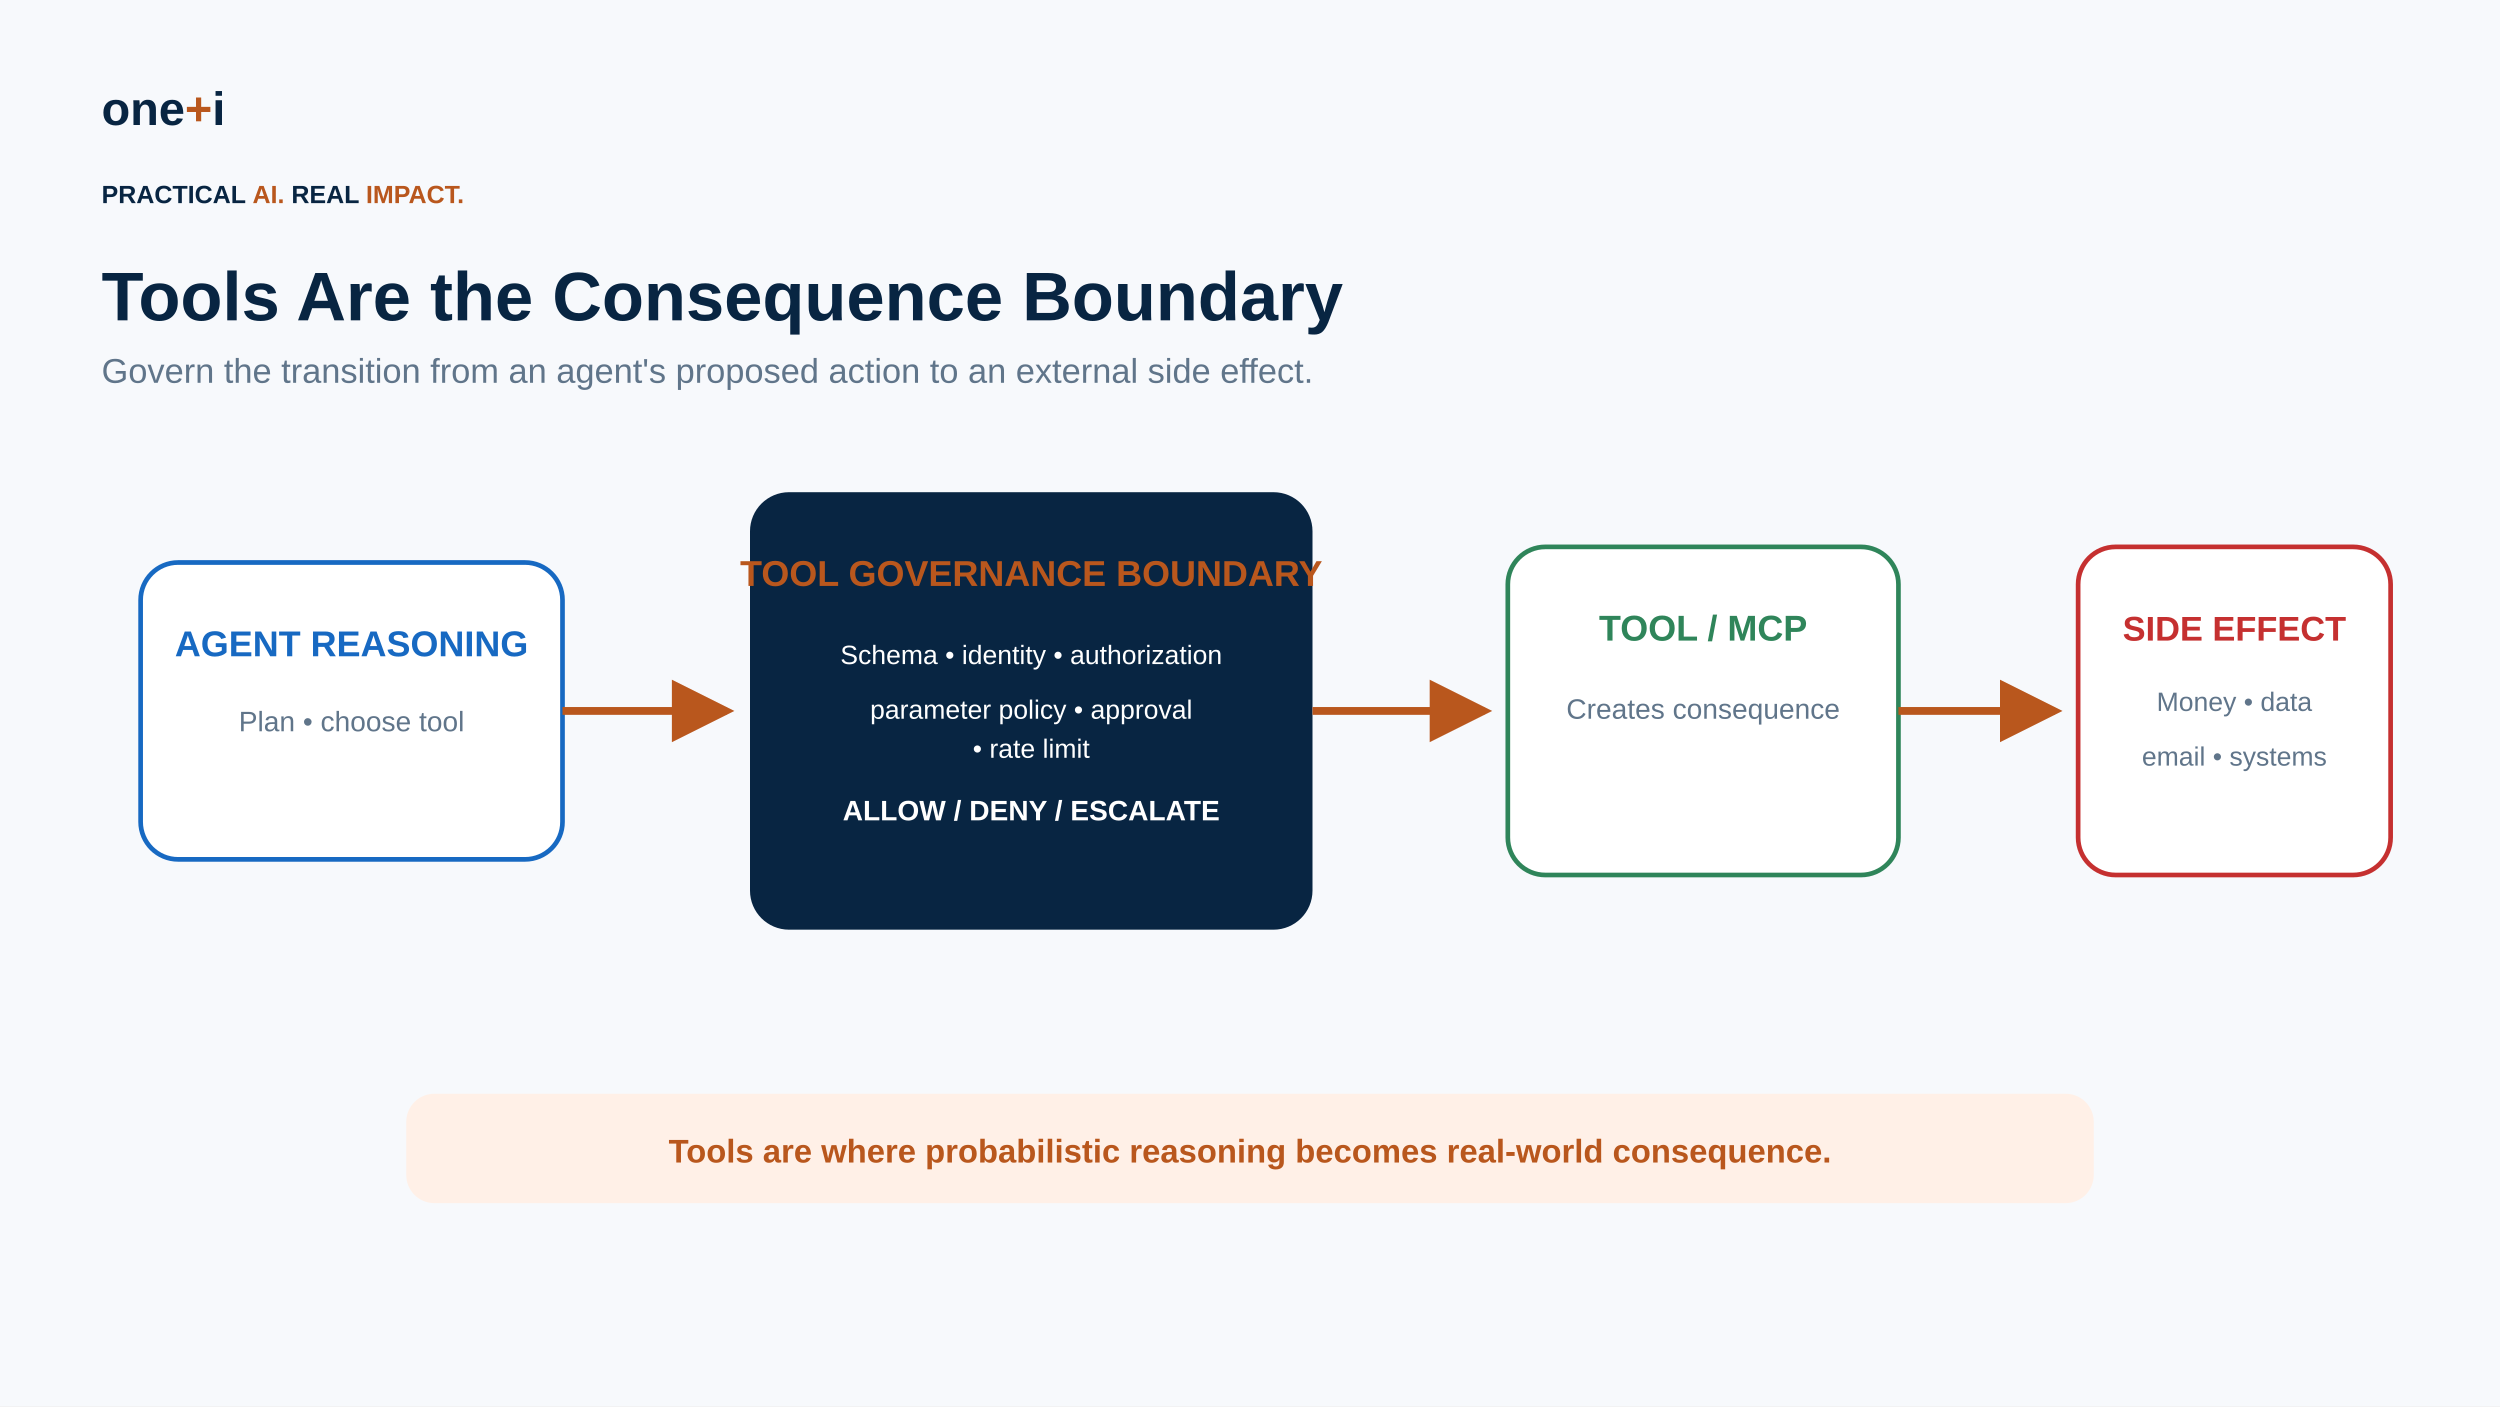
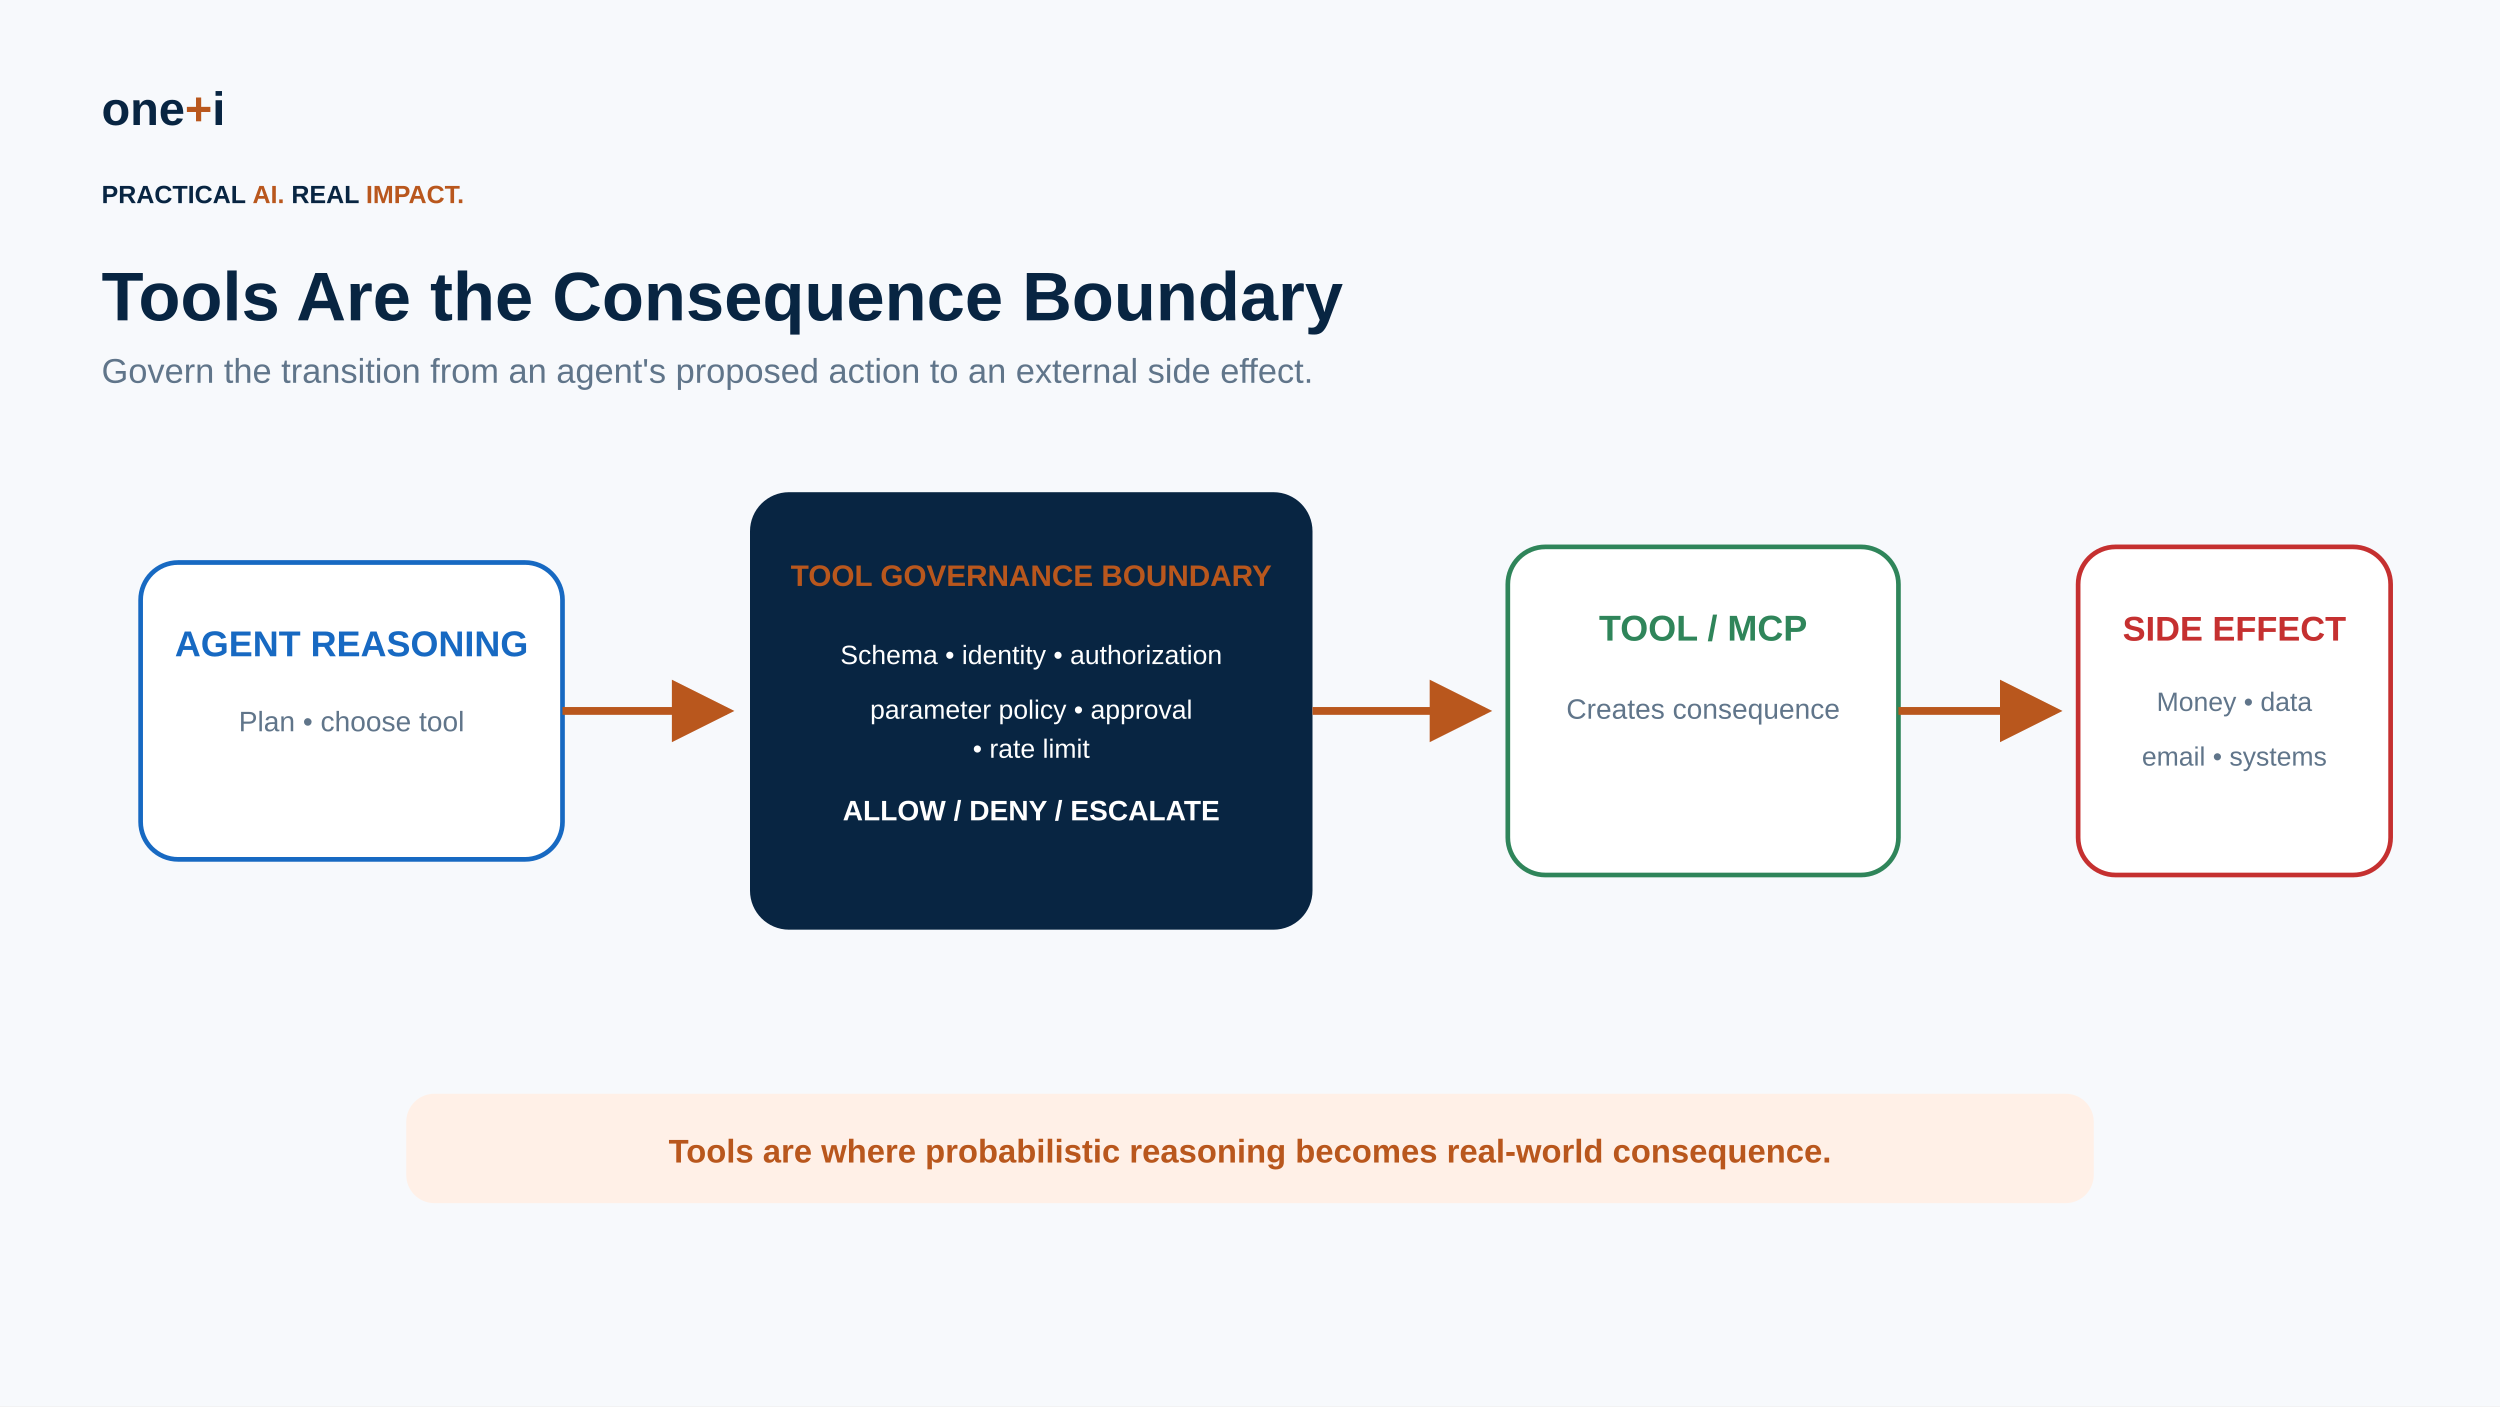
<svg xmlns="http://www.w3.org/2000/svg" width="1600" height="900" viewBox="0 0 1600 900">
  <defs>
    <marker id="a" markerWidth="8" markerHeight="8" refX="7" refY="4" orient="auto">
      <path d="M0,0 L8,4 L0,8z" fill="#B9571D" />
    </marker>
  </defs>
  <rect width="1600" height="900" fill="#F7F9FC" />
  <g font-family="Arial,Helvetica,sans-serif">
    <text x="65" y="80" font-size="30" font-weight="800" fill="#082542">one<tspan fill="#B9571D">+</tspan>i</text>
    <text x="65" y="130" font-size="16" font-weight="700" fill="#082542">PRACTICAL <tspan fill="#B9571D">AI.</tspan> REAL <tspan fill="#B9571D">IMPACT.</tspan>
    </text>
    <text x="65" y="205" font-size="44" font-weight="700" fill="#082542">Tools Are the Consequence Boundary</text>
    <text x="65" y="245" font-size="22" fill="#60758A">Govern the transition from an agent's proposed action to an external side effect.</text>
    <rect x="90" y="360" width="270" height="190" rx="24" fill="#FFFFFF" stroke="#1769C2" stroke-width="3" />
    <text x="225" y="420" text-anchor="middle" font-size="23" font-weight="700" fill="#1769C2">AGENT REASONING</text>
    <text x="225" y="468" text-anchor="middle" font-size="18" fill="#60758A">Plan • choose tool</text>
    <line x1="360" y1="455" x2="465" y2="455" stroke="#B9571D" stroke-width="5" marker-end="url(#a)" />
    <rect x="480" y="315" width="360" height="280" rx="25" fill="#082542" />
-     <text x="660" y="375" text-anchor="middle" font-size="23" font-weight="700" fill="#B9571D">TOOL GOVERNANCE BOUNDARY</text>
+     <text x="660" y="375" text-anchor="middle" font-size="19" font-weight="700" fill="#B9571D">TOOL GOVERNANCE BOUNDARY</text>
    <text x="660" y="425" text-anchor="middle" font-size="17" fill="#FFFFFF">Schema • identity • authorization</text>
    <text x="660" y="460" text-anchor="middle" font-size="17" fill="#FFFFFF">parameter policy • approval</text>
    <text x="660" y="485" text-anchor="middle" font-size="17" fill="#FFFFFF">• rate limit</text>
    <text x="660" y="525" text-anchor="middle" font-size="18" font-weight="700" fill="#FFFFFF">ALLOW / DENY / ESCALATE</text>
    <line x1="840" y1="455" x2="950" y2="455" stroke="#B9571D" stroke-width="5" marker-end="url(#a)" />
    <rect x="965" y="350" width="250" height="210" rx="24" fill="#FFFFFF" stroke="#2F855A" stroke-width="3" />
    <text x="1090" y="410" text-anchor="middle" font-size="23" font-weight="700" fill="#2F855A">TOOL / MCP</text>
    <text x="1090" y="460" text-anchor="middle" font-size="18" fill="#60758A">Creates consequence</text>
    <line x1="1215" y1="455" x2="1315" y2="455" stroke="#B9571D" stroke-width="5" marker-end="url(#a)" />
    <rect x="1330" y="350" width="200" height="210" rx="24" fill="#FFFFFF" stroke="#C53030" stroke-width="3" />
    <text x="1430" y="410" text-anchor="middle" font-size="22" font-weight="700" fill="#C53030">SIDE EFFECT</text>
    <text x="1430" y="455" text-anchor="middle" font-size="17" fill="#60758A">Money • data</text>
    <text x="1430" y="490" text-anchor="middle" font-size="17" fill="#60758A">email • systems</text>
    <rect x="260" y="700" width="1080" height="70" rx="18" fill="#FFF0E7" />
    <text x="800" y="744" text-anchor="middle" font-size="21" font-weight="700" fill="#B9571D">Tools are where probabilistic reasoning becomes real-world consequence.</text>
  </g>
</svg>
